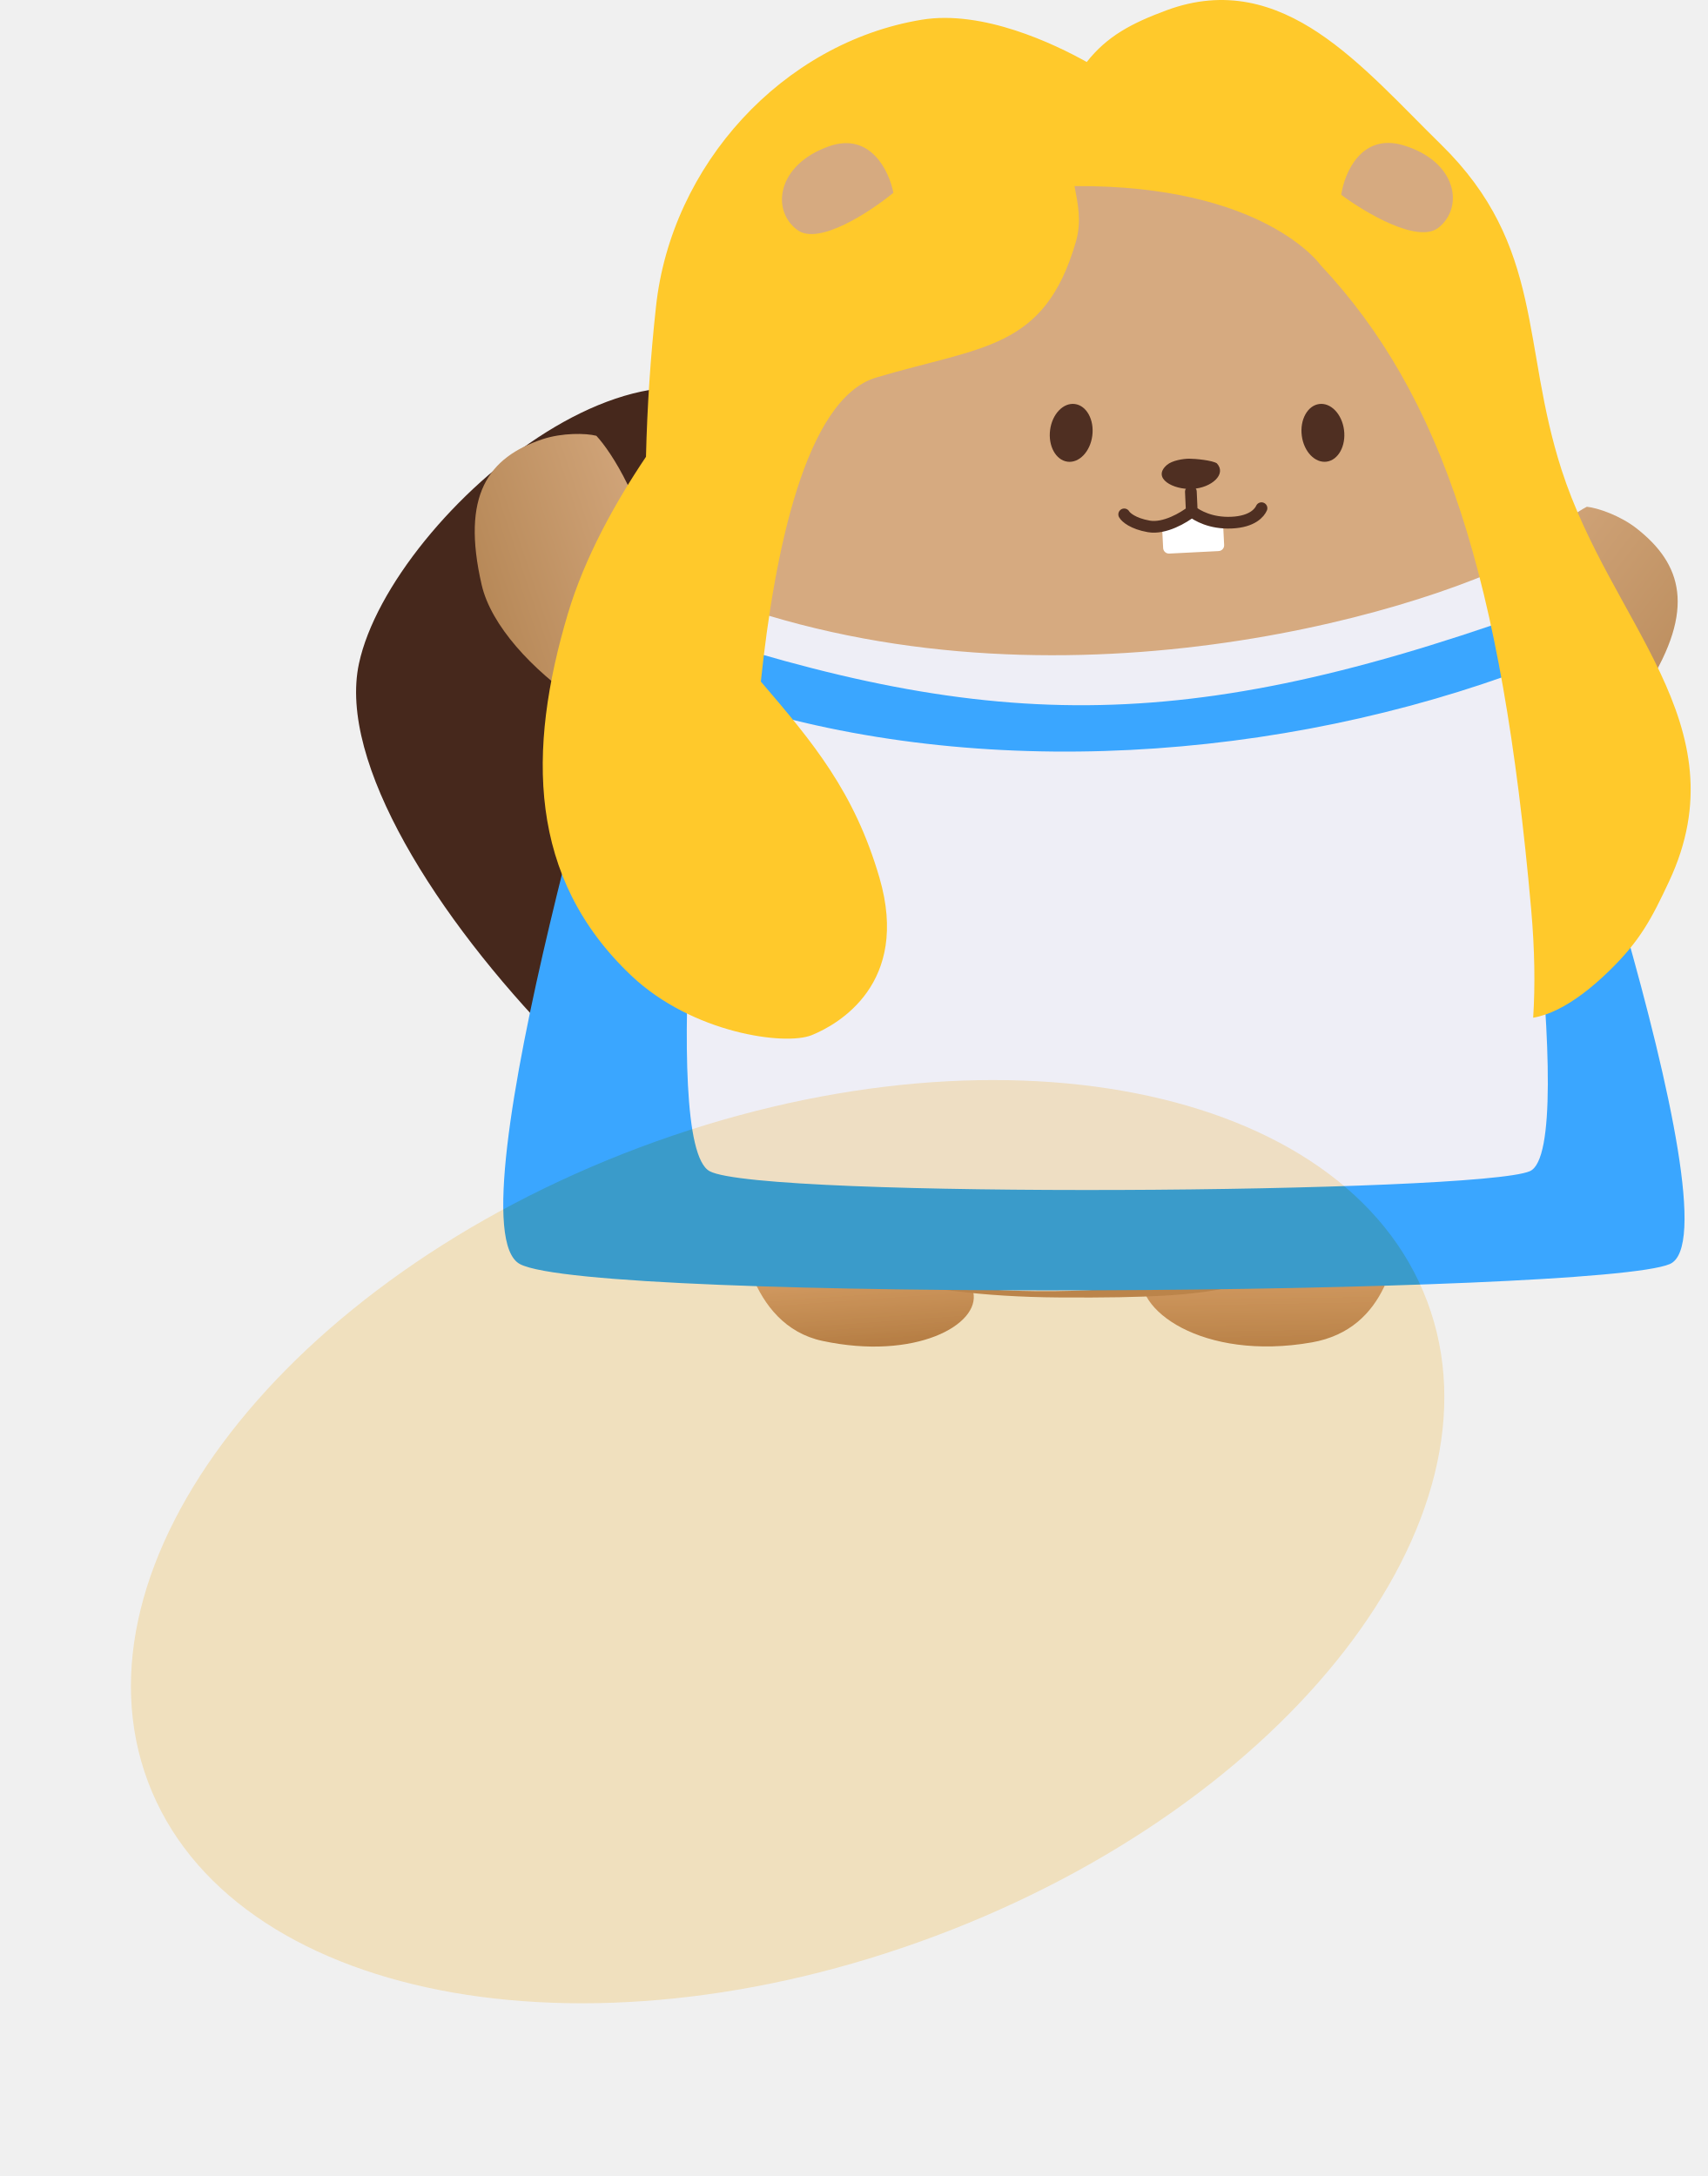
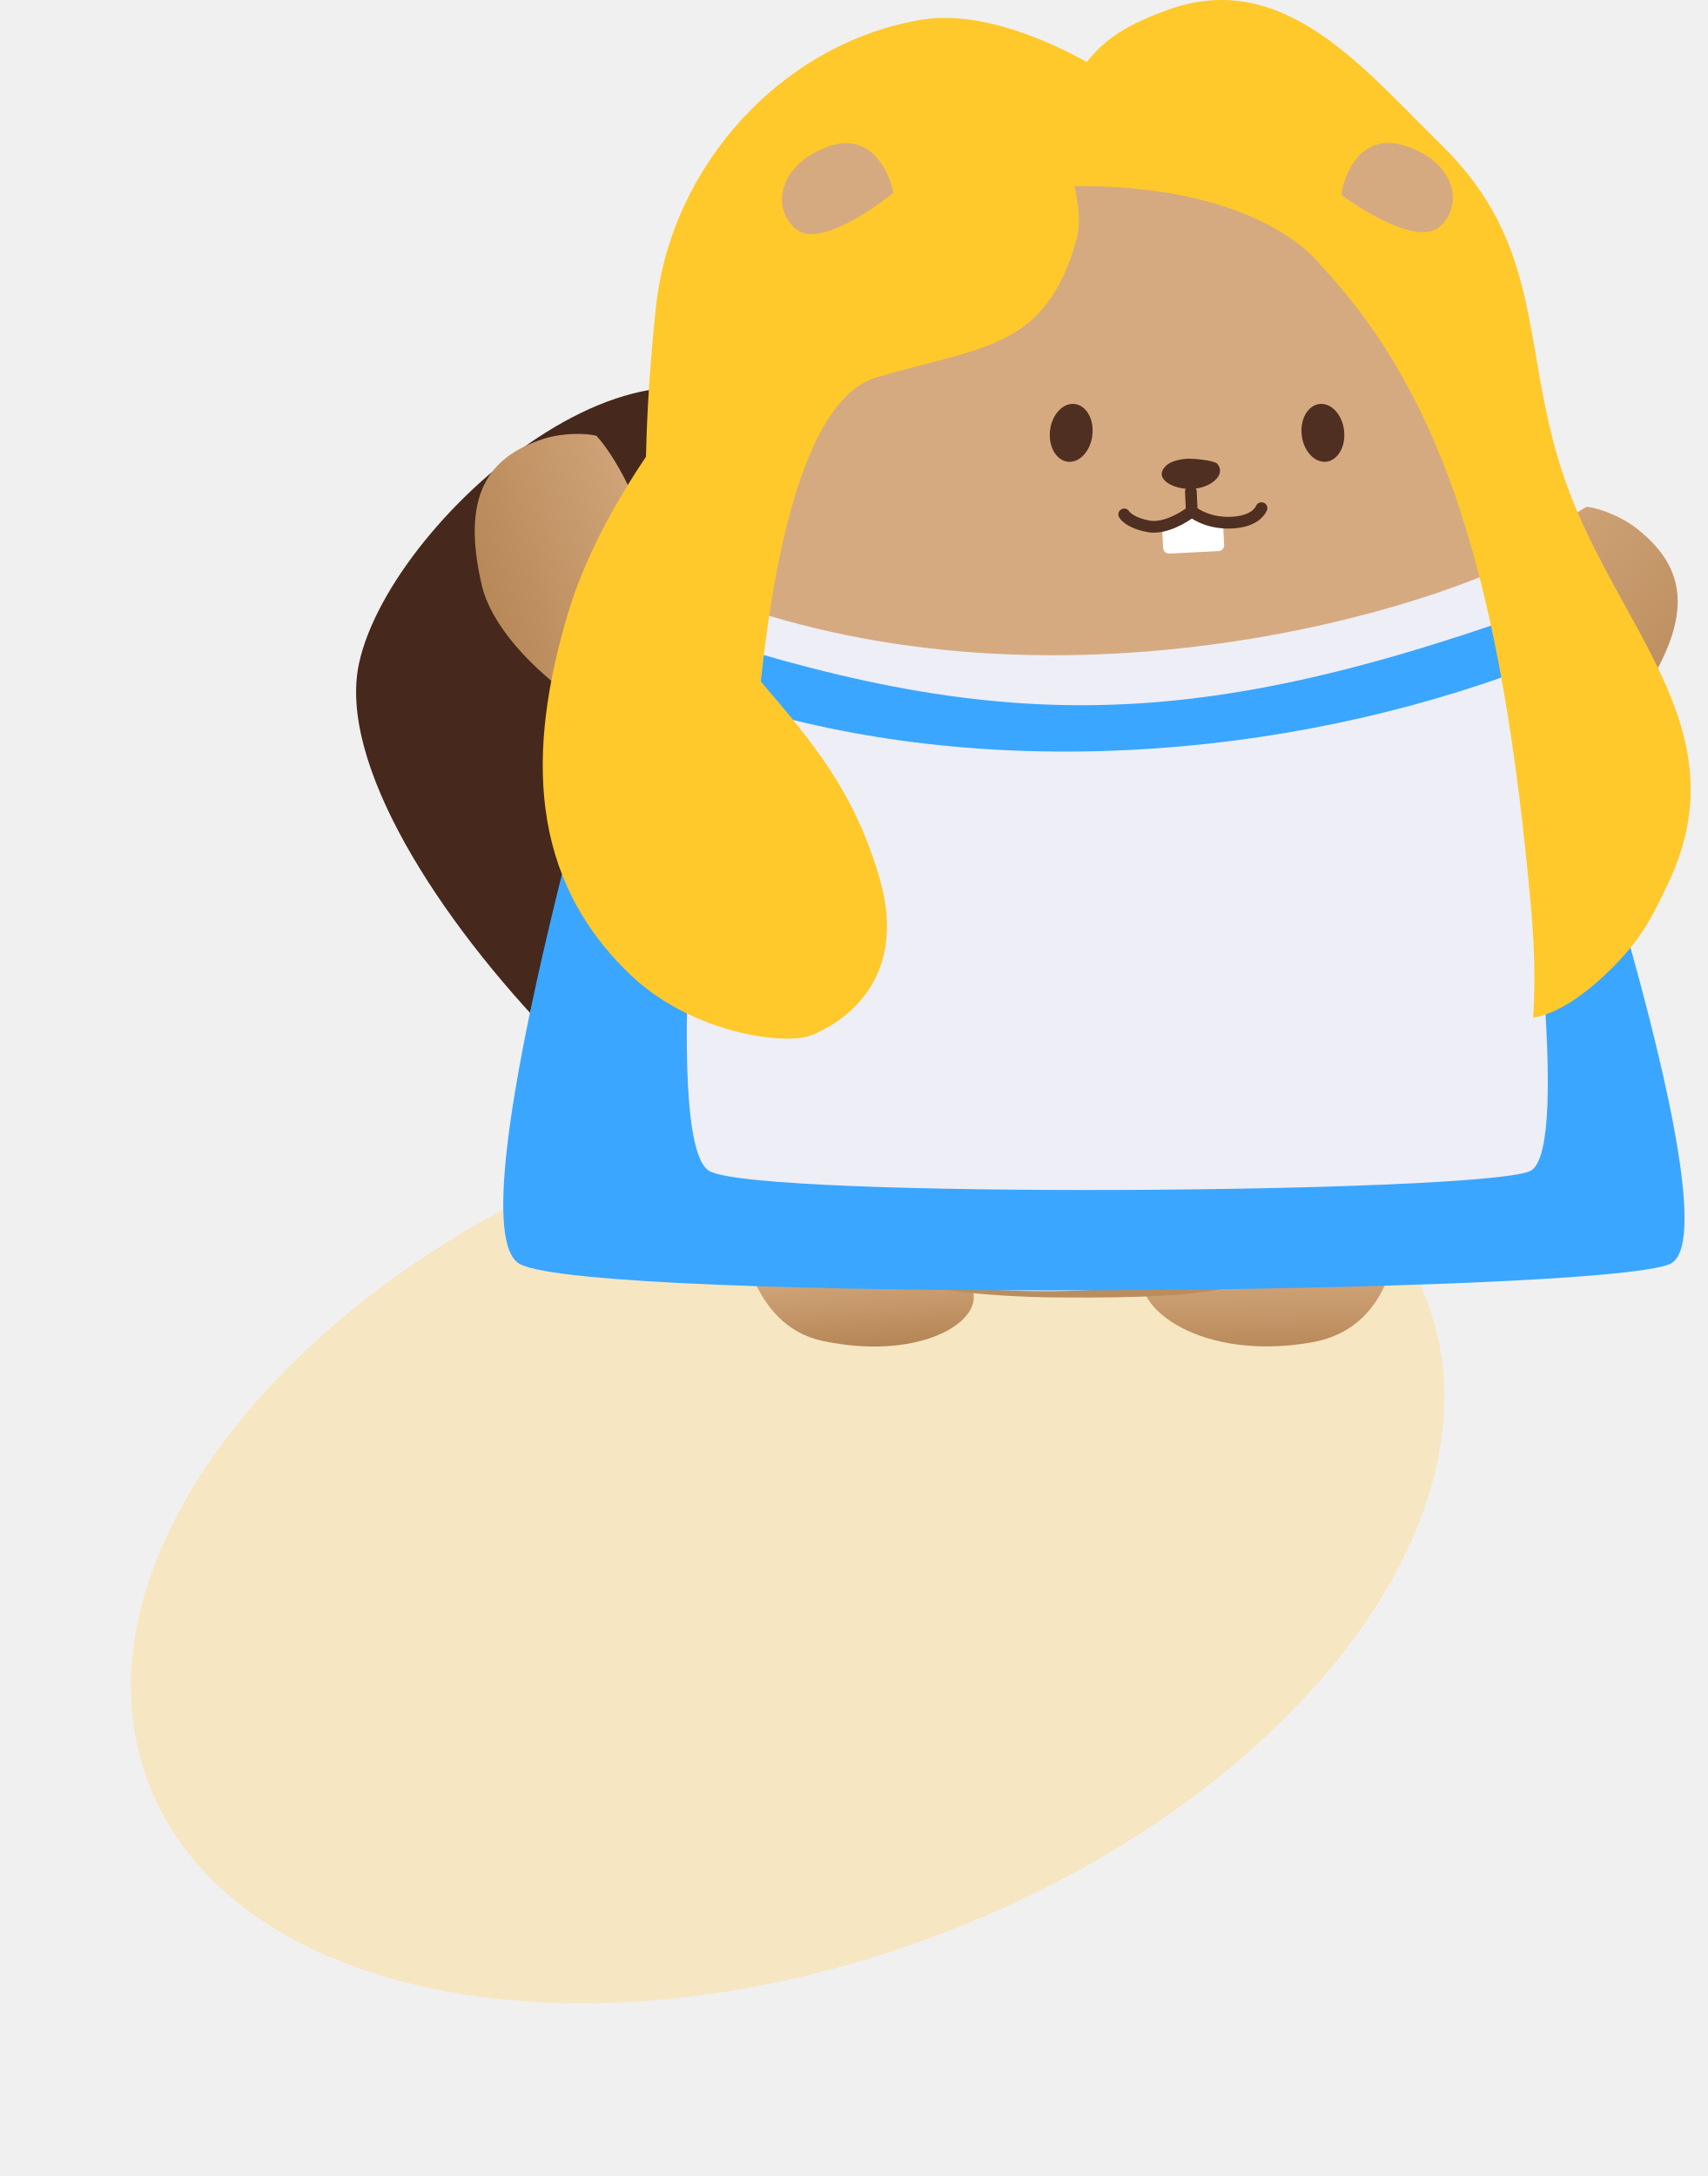
- <svg xmlns="http://www.w3.org/2000/svg" width="91" height="116" fill="none">
-   <path fill="url(#a)" d="M43.84 71.483c-3.952-.843-4.578-5.913-4.445-7.543 4.064.535 12.173 3.553 12.48 4.945.384 1.74-3.095 3.652-8.035 2.598" />
-   <path fill="url(#b)" d="M69.917 71.562c4.08-.715 4.615-4.857 4.72-6.875-4.204-.2-13.205 1.39-13.721 3.026-.646 2.044 3.172 4.87 9 3.849" />
-   <path fill="#46281C" d="M46.966 65.205C40.262 68.627 16.87 45.9 19.133 35.373 20.863 27.33 36.28 14.19 42.4 24.353c7.65 12.704 12.945 36.574 4.566 40.852" />
-   <path fill="url(#c)" d="M87.786 36.606c-2.334 3.72-11.289 5.965-14.956 3.873.256-1.41 4.255-3.872 6.206-7.42 1.95-3.547 4.507-5.507 5.542-6.044.587.058 1.786.474 2.652 1.153 2.421 1.898 3.156 4.295.556 8.438" />
-   <path fill="url(#d)" d="M82.845 46.938c-1.165-14.273-5.204-27.981-8.097-32.013 0 0-6.98-5.73-14.03-6.387-12.823-1.195-16.471 4.05-16.471 4.05-6.473 6.941-9.609 16.737-11.167 34.35-1.224 13.827 4.28 18.197 9.354 19.74 2 .607 5.578 2.43 14.022 2.488 9.786.067 8.811-.662 14.552-2.032 7.108-1.696 12.99-6.063 11.837-20.196" />
-   <path fill="url(#e)" d="M25.674 31.182c.996 4.304 8.694 9.476 12.816 8.755.215-1.418-2.752-5.104-3.442-9.115s-2.462-6.732-3.262-7.591c-.57-.146-1.833-.163-2.867.182-2.889.965-4.353 2.975-3.245 7.769" />
-   <path fill="#4F2F22" d="M63.56 26.063c1.014-.059 1.838-.787 1.298-1.363-.242-.163-1.15-.248-1.476-.248-.31 0-.907.094-1.184.333-.825.712.347 1.337 1.361 1.278" />
-   <path fill="#fff" d="m65.247 29.05-.062-1.229-1.848-.458-1.403.623.062 1.228a.31.31 0 0 0 .328.296l2.627-.133a.31.31 0 0 0 .296-.328" />
-   <path stroke="#4F2F22" stroke-linecap="round" stroke-width=".625" d="m63.474 26.213.047 1.046m0 0c-.412.329-1.446.95-2.291.802s-1.225-.488-1.31-.64m3.601-.162c.282.22 1.007.652 2.122.602s1.489-.533 1.595-.77" />
-   <ellipse cx="1.136" cy="1.549" fill="#4F2F22" rx="1.136" ry="1.549" transform="matrix(-.99052 .13673 .12993 .9916 71.435 21.383)" />
-   <ellipse cx="1.135" cy="1.55" fill="#4F2F22" rx="1.135" ry="1.55" transform="matrix(.99068 .13676 -.12991 .99145 56.172 21.383)" />
-   <path fill="#EEEEF6" d="M34.28 30.215c17.469 8.54 38.02 3.558 45.898 0 2.74 8.653 3.597 22.969-.428 29.6-4.795 10.029-36.479 13.183-43.591 1.699-6.916-11.167-3.678-25.099-1.88-31.3" />
-   <path fill="#3AA6FF" d="M89.002 67.384c3.844-1.66-7.687-34.673-7.687-34.673-18.918 6.712-29.306 6.309-47.537 0 0 0-9.912 32.597-6.07 34.673 3.844 2.076 57.45 1.661 61.294 0" />
-   <path fill="#EEEEF6" d="M81.54 62.435c2.742-1.186-1.26-26.404-1.26-26.404-13.494 4.79-29.453 5.54-42.456 1.038 0 0-2.741 23.884 0 25.366s40.974 1.185 43.716 0" />
-   <path fill="#FFC92B" fill-rule="evenodd" d="M70.299 1.766C67.941.19 65.295-.608 62.172.55c-1.856.688-3.158 1.372-4.248 2.755-1.714-.957-5.535-2.793-8.804-2.252-7.403 1.227-13.345 7.738-14.156 15.3a94 94 0 0 0-.533 7.998c-1.67 2.484-3.276 5.392-4.165 8.373-2.174 7.287-2.127 14.074 3.388 19.29 3.252 3.074 8.19 3.742 9.607 3.17s5.258-2.75 3.615-8.39c-1.33-4.562-3.519-7.187-6.323-10.461.72-6.831 2.368-15.082 6.151-16.208 5.65-1.683 8.965-1.465 10.638-7.23.322-1.112.104-2.042-.07-2.975 10.08-.068 13.095 4.184 13.117 4.214 6.512 6.938 9.664 16.733 11.223 34.346.19 2.143.216 4.06.107 5.773.432-.073.873-.229 1.31-.445.879-.434 1.802-1.139 2.73-2.042 1.673-1.624 2.288-2.827 3.204-4.782 1.968-4.202 1.14-7.688-.468-11.111-.794-1.691-1.8-3.41-2.746-5.17-.953-1.776-1.864-3.631-2.52-5.666-.533-1.657-.858-3.218-1.13-4.72-.268-1.49-.49-2.956-.808-4.36-.646-2.848-1.712-5.54-4.487-8.256-2.065-2.022-4.187-4.384-6.505-5.934" clip-rule="evenodd" />
-   <path fill="#D6AA80" d="M74.816 7.75c-2.256-.683-3.159 1.472-3.329 2.635 1.275.95 4.098 2.629 5.194 1.745 1.372-1.104.954-3.525-1.865-4.38M44.174 7.803c2.222-.79 3.221 1.32 3.443 2.474-1.23 1.01-3.973 2.82-5.109 1.99-1.42-1.037-1.112-3.476 1.666-4.464" />
-   <ellipse cx="41.981" cy="82.185" fill="#FFDB90" opacity=".48" rx="36.416" ry="22.448" style="mix-blend-mode:multiply" transform="rotate(-20.568 41.98 82.185)" />
+ <svg xmlns="http://www.w3.org/2000/svg" width="91" height="116" viewBox="0 0 91 116" fill="none">
+   <g opacity="0.48">
+     <ellipse cx="41.981" cy="82.185" rx="36.416" ry="22.448" transform="rotate(-20.5678 41.9806 82.1846)" fill="#FFDB90" style="mix-blend-mode:multiply" />
+   </g>
+   <path d="M43.84 71.481C39.888 70.638 39.262 65.568 39.395 63.938C43.459 64.473 51.568 67.491 51.875 68.883C52.259 70.624 48.78 72.535 43.84 71.481Z" fill="url(#paint0_linear_9019_7970)" />
+   <path d="M69.916 71.56C73.997 70.845 74.532 66.703 74.636 64.685C70.433 64.486 61.432 66.075 60.916 67.711C60.27 69.755 64.088 72.581 69.916 71.56Z" fill="url(#paint1_linear_9019_7970)" />
+   <path d="M46.966 65.205C40.262 68.627 16.872 45.9 19.134 35.373C20.863 27.33 36.281 14.19 42.4 24.353C50.049 37.057 55.345 60.927 46.966 65.205Z" fill="#46281C" />
+   <path d="M87.786 36.606C85.453 40.325 76.497 42.571 72.83 40.479C73.086 39.069 77.085 36.607 79.036 33.059C80.987 29.512 83.543 27.552 84.578 27.015C85.165 27.073 86.364 27.489 87.23 28.168C89.651 30.066 90.386 32.463 87.786 36.606Z" fill="url(#paint2_linear_9019_7970)" />
+   <path d="M82.845 46.938C81.68 32.665 77.641 18.957 74.748 14.925C74.748 14.925 67.768 9.196 60.718 8.538C47.895 7.343 44.247 12.587 44.247 12.587C37.774 19.529 34.638 29.325 33.08 46.938C31.856 60.765 37.36 65.135 42.434 66.677C44.433 67.285 48.012 69.109 56.456 69.166C66.242 69.233 65.267 68.504 71.008 67.134C78.116 65.438 83.999 61.071 82.845 46.938Z" fill="url(#paint3_linear_9019_7970)" />
+   <path d="M25.674 31.18C26.67 35.484 34.367 40.656 38.49 39.934C38.705 38.517 35.738 34.831 35.048 30.82C34.358 26.808 32.586 24.087 31.786 23.229C31.215 23.083 29.953 23.067 28.919 23.411C26.03 24.376 24.566 26.386 25.674 31.18Z" fill="url(#paint4_linear_9019_7970)" />
+   <path d="M63.56 26.063C64.574 26.004 65.398 25.276 64.859 24.7C64.616 24.537 63.709 24.452 63.382 24.452C63.072 24.451 62.475 24.546 62.198 24.785C61.374 25.497 62.546 26.122 63.56 26.063Z" fill="#4F2F22" />
+   <path d="M65.247 29.049L65.185 27.822L63.337 27.363L61.934 27.986L61.996 29.214C62.005 29.386 62.152 29.519 62.324 29.51L64.951 29.377C65.124 29.369 65.256 29.222 65.247 29.049Z" fill="white" />
+   <path d="M63.474 26.213L63.521 27.259M63.521 27.259C63.11 27.588 62.075 28.209 61.23 28.061C60.386 27.913 60.006 27.573 59.921 27.422M63.521 27.259C63.803 27.479 64.529 27.911 65.644 27.861C66.758 27.81 67.132 27.328 67.238 27.09" stroke="#4F2F22" stroke-width="0.625" stroke-linecap="round" />
+   <ellipse cx="1.136" cy="1.549" rx="1.136" ry="1.549" transform="matrix(-0.990517 0.136733 0.129935 0.991609 71.4346 21.3828)" fill="#4F2F22" />
+   <ellipse cx="1.135" cy="1.55" rx="1.135" ry="1.55" transform="matrix(0.990682 0.136756 -0.129914 0.991452 56.1724 21.3828)" fill="#4F2F22" />
+   <path d="M34.28 30.215C51.748 38.755 72.3 33.773 80.178 30.215C82.919 38.868 83.775 53.184 79.75 59.815C74.955 69.844 43.271 72.998 36.159 61.514C29.243 50.347 32.481 36.415 34.28 30.215Z" fill="#EEEEF6" />
+   <path d="M89.002 67.384C92.846 65.723 81.315 32.711 81.315 32.711C62.397 39.423 52.009 39.02 33.778 32.711C33.778 32.711 23.866 65.308 27.709 67.384C31.552 69.46 85.158 69.045 89.002 67.384Z" fill="#3AA6FF" />
+   <path d="M81.54 62.435C84.282 61.249 80.279 36.031 80.279 36.031C66.786 40.821 50.827 41.571 37.824 37.069C37.824 37.069 35.083 60.953 37.824 62.435C40.565 63.916 78.798 63.62 81.54 62.435Z" fill="#EEEEF6" />
+   <path fill-rule="evenodd" clip-rule="evenodd" d="M70.299 1.766C67.941 0.19 65.295 -0.608 62.172 0.549C60.316 1.237 59.014 1.921 57.924 3.304C56.21 2.347 52.389 0.511 49.12 1.052C41.717 2.279 35.775 8.79 34.964 16.352C34.649 19.293 34.482 21.951 34.431 24.35C32.76 26.834 31.155 29.742 30.266 32.723C28.092 40.01 28.139 46.797 33.654 52.012C36.906 55.087 41.843 55.755 43.261 55.183C44.678 54.611 48.519 52.432 46.876 46.794C45.547 42.231 43.357 39.606 40.553 36.332C41.272 29.501 42.921 21.25 46.704 20.124C52.354 18.441 55.669 18.659 57.342 12.893C57.664 11.782 57.446 10.852 57.272 9.919C67.353 9.851 70.367 14.103 70.389 14.133C76.901 21.071 80.053 30.866 81.612 48.479C81.801 50.622 81.828 52.539 81.719 54.252C82.151 54.179 82.592 54.023 83.029 53.807C83.908 53.373 84.831 52.668 85.76 51.765C87.432 50.141 88.047 48.938 88.963 46.983C90.931 42.781 90.104 39.295 88.495 35.872C87.701 34.181 86.694 32.463 85.749 30.702C84.796 28.926 83.885 27.071 83.23 25.036C82.696 23.379 82.371 21.818 82.1 20.316C81.831 18.826 81.61 17.36 81.291 15.956C80.645 13.108 79.579 10.416 76.804 7.7C74.739 5.678 72.617 3.316 70.299 1.766Z" fill="#FFC92B" />
+   <path d="M74.816 7.751C72.56 7.067 71.657 9.222 71.487 10.385C72.762 11.335 75.585 13.014 76.681 12.13C78.053 11.026 77.635 8.605 74.816 7.751Z" fill="#D6AA80" />
+   <path d="M44.174 7.803C46.396 7.013 47.395 9.123 47.617 10.277C46.387 11.286 43.644 13.098 42.508 12.267C41.088 11.229 41.396 8.791 44.174 7.803Z" fill="#D6AA80" />
  <defs>
-     <linearGradient id="a" x1="45.933" x2="46.442" y1="65.282" y2="72.425" gradientUnits="userSpaceOnUse">
-       <stop offset=".289" stop-color="#D6AA80" />
+     <linearGradient id="paint0_linear_9019_7970" x1="45.933" y1="65.28" x2="46.442" y2="72.423" gradientUnits="userSpaceOnUse">
+       <stop offset="0.289" stop-color="#D6AA80" />
      <stop offset="1" stop-color="#B0814F" />
    </linearGradient>
-     <linearGradient id="b" x1="67.816" x2="67.955" y1="64.924" y2="73.14" gradientUnits="userSpaceOnUse">
-       <stop offset=".289" stop-color="#D6AA80" />
+     <linearGradient id="paint1_linear_9019_7970" x1="67.816" y1="64.922" x2="67.955" y2="73.138" gradientUnits="userSpaceOnUse">
+       <stop offset="0.289" stop-color="#D6AA80" />
      <stop offset="1" stop-color="#B0814F" />
    </linearGradient>
-     <linearGradient id="c" x1="77.511" x2="93.494" y1="29.116" y2="41.322" gradientUnits="userSpaceOnUse">
+     <linearGradient id="paint2_linear_9019_7970" x1="77.511" y1="29.116" x2="93.494" y2="41.322" gradientUnits="userSpaceOnUse">
      <stop stop-color="#D6AA80" />
      <stop offset="1" stop-color="#B0814F" />
    </linearGradient>
-     <linearGradient id="d" x1="58.072" x2="58.072" y1="34.961" y2="83.114" gradientUnits="userSpaceOnUse">
+     <linearGradient id="paint3_linear_9019_7970" x1="58.072" y1="34.961" x2="58.072" y2="83.114" gradientUnits="userSpaceOnUse">
      <stop stop-color="#D6AA80" />
      <stop offset="1" stop-color="#B0814F" />
    </linearGradient>
-     <linearGradient id="e" x1="38.442" x2="25.152" y1="33.575" y2="37.996" gradientUnits="userSpaceOnUse">
+     <linearGradient id="paint4_linear_9019_7970" x1="38.442" y1="33.573" x2="25.152" y2="37.994" gradientUnits="userSpaceOnUse">
      <stop stop-color="#D6AA80" />
      <stop offset="1" stop-color="#B0814F" />
    </linearGradient>
  </defs>
</svg>
